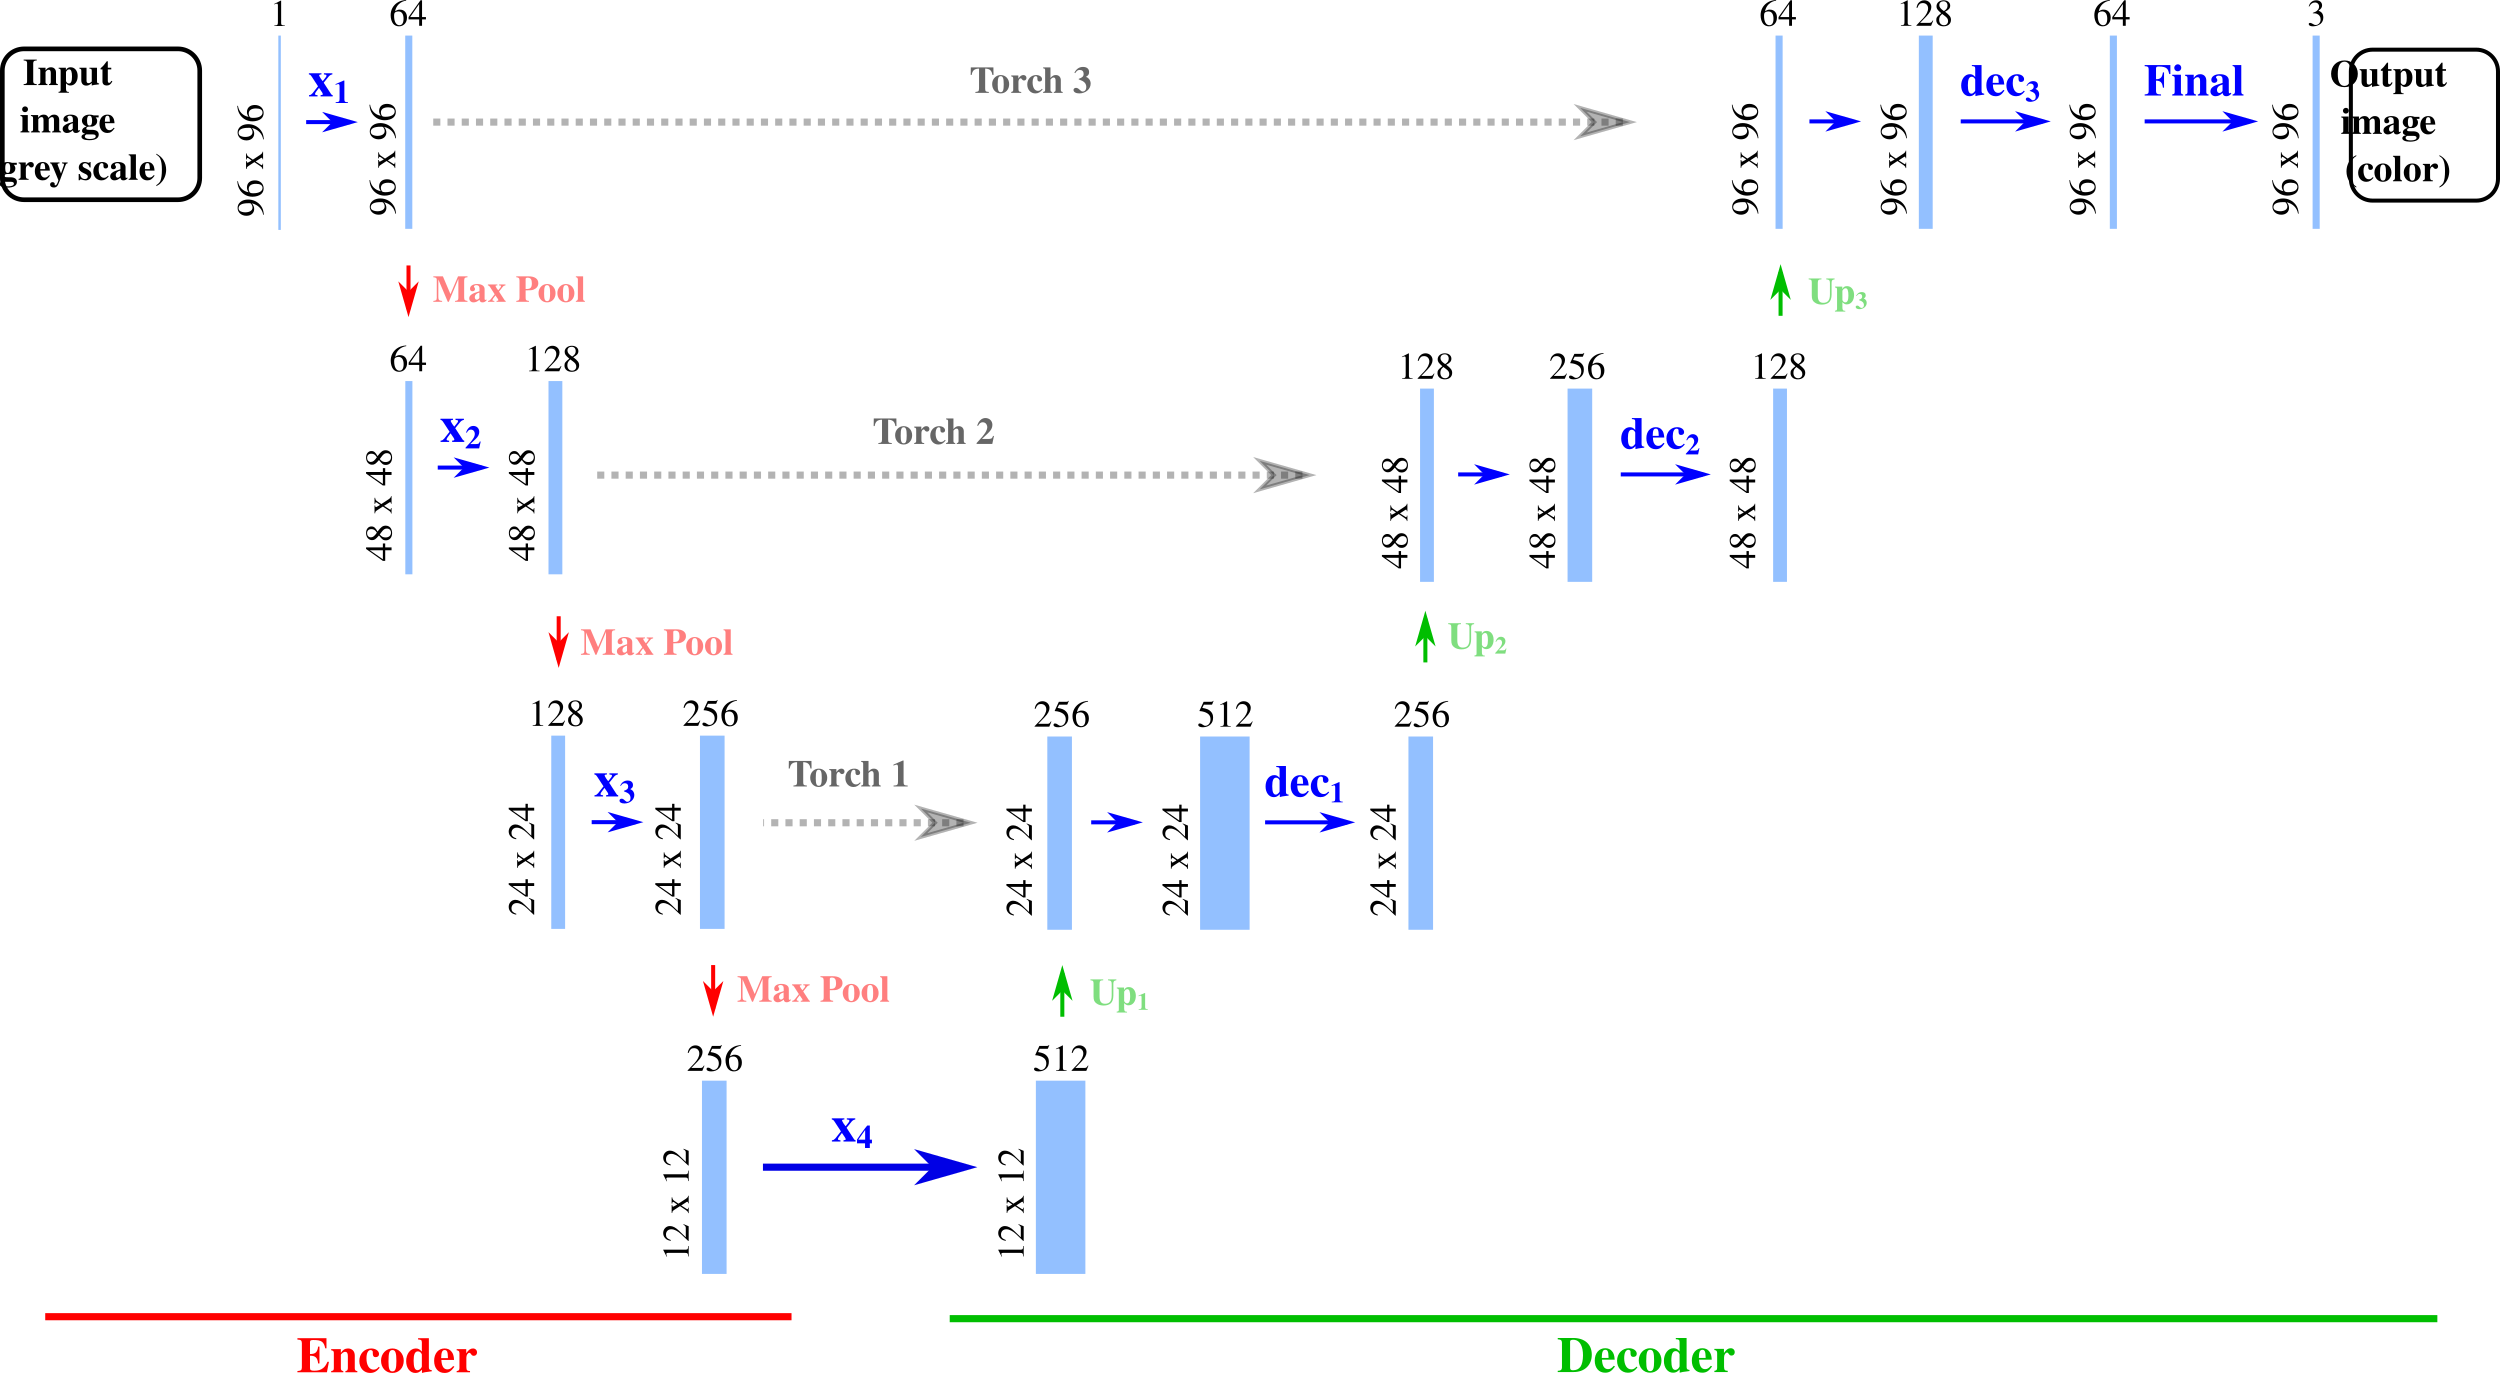
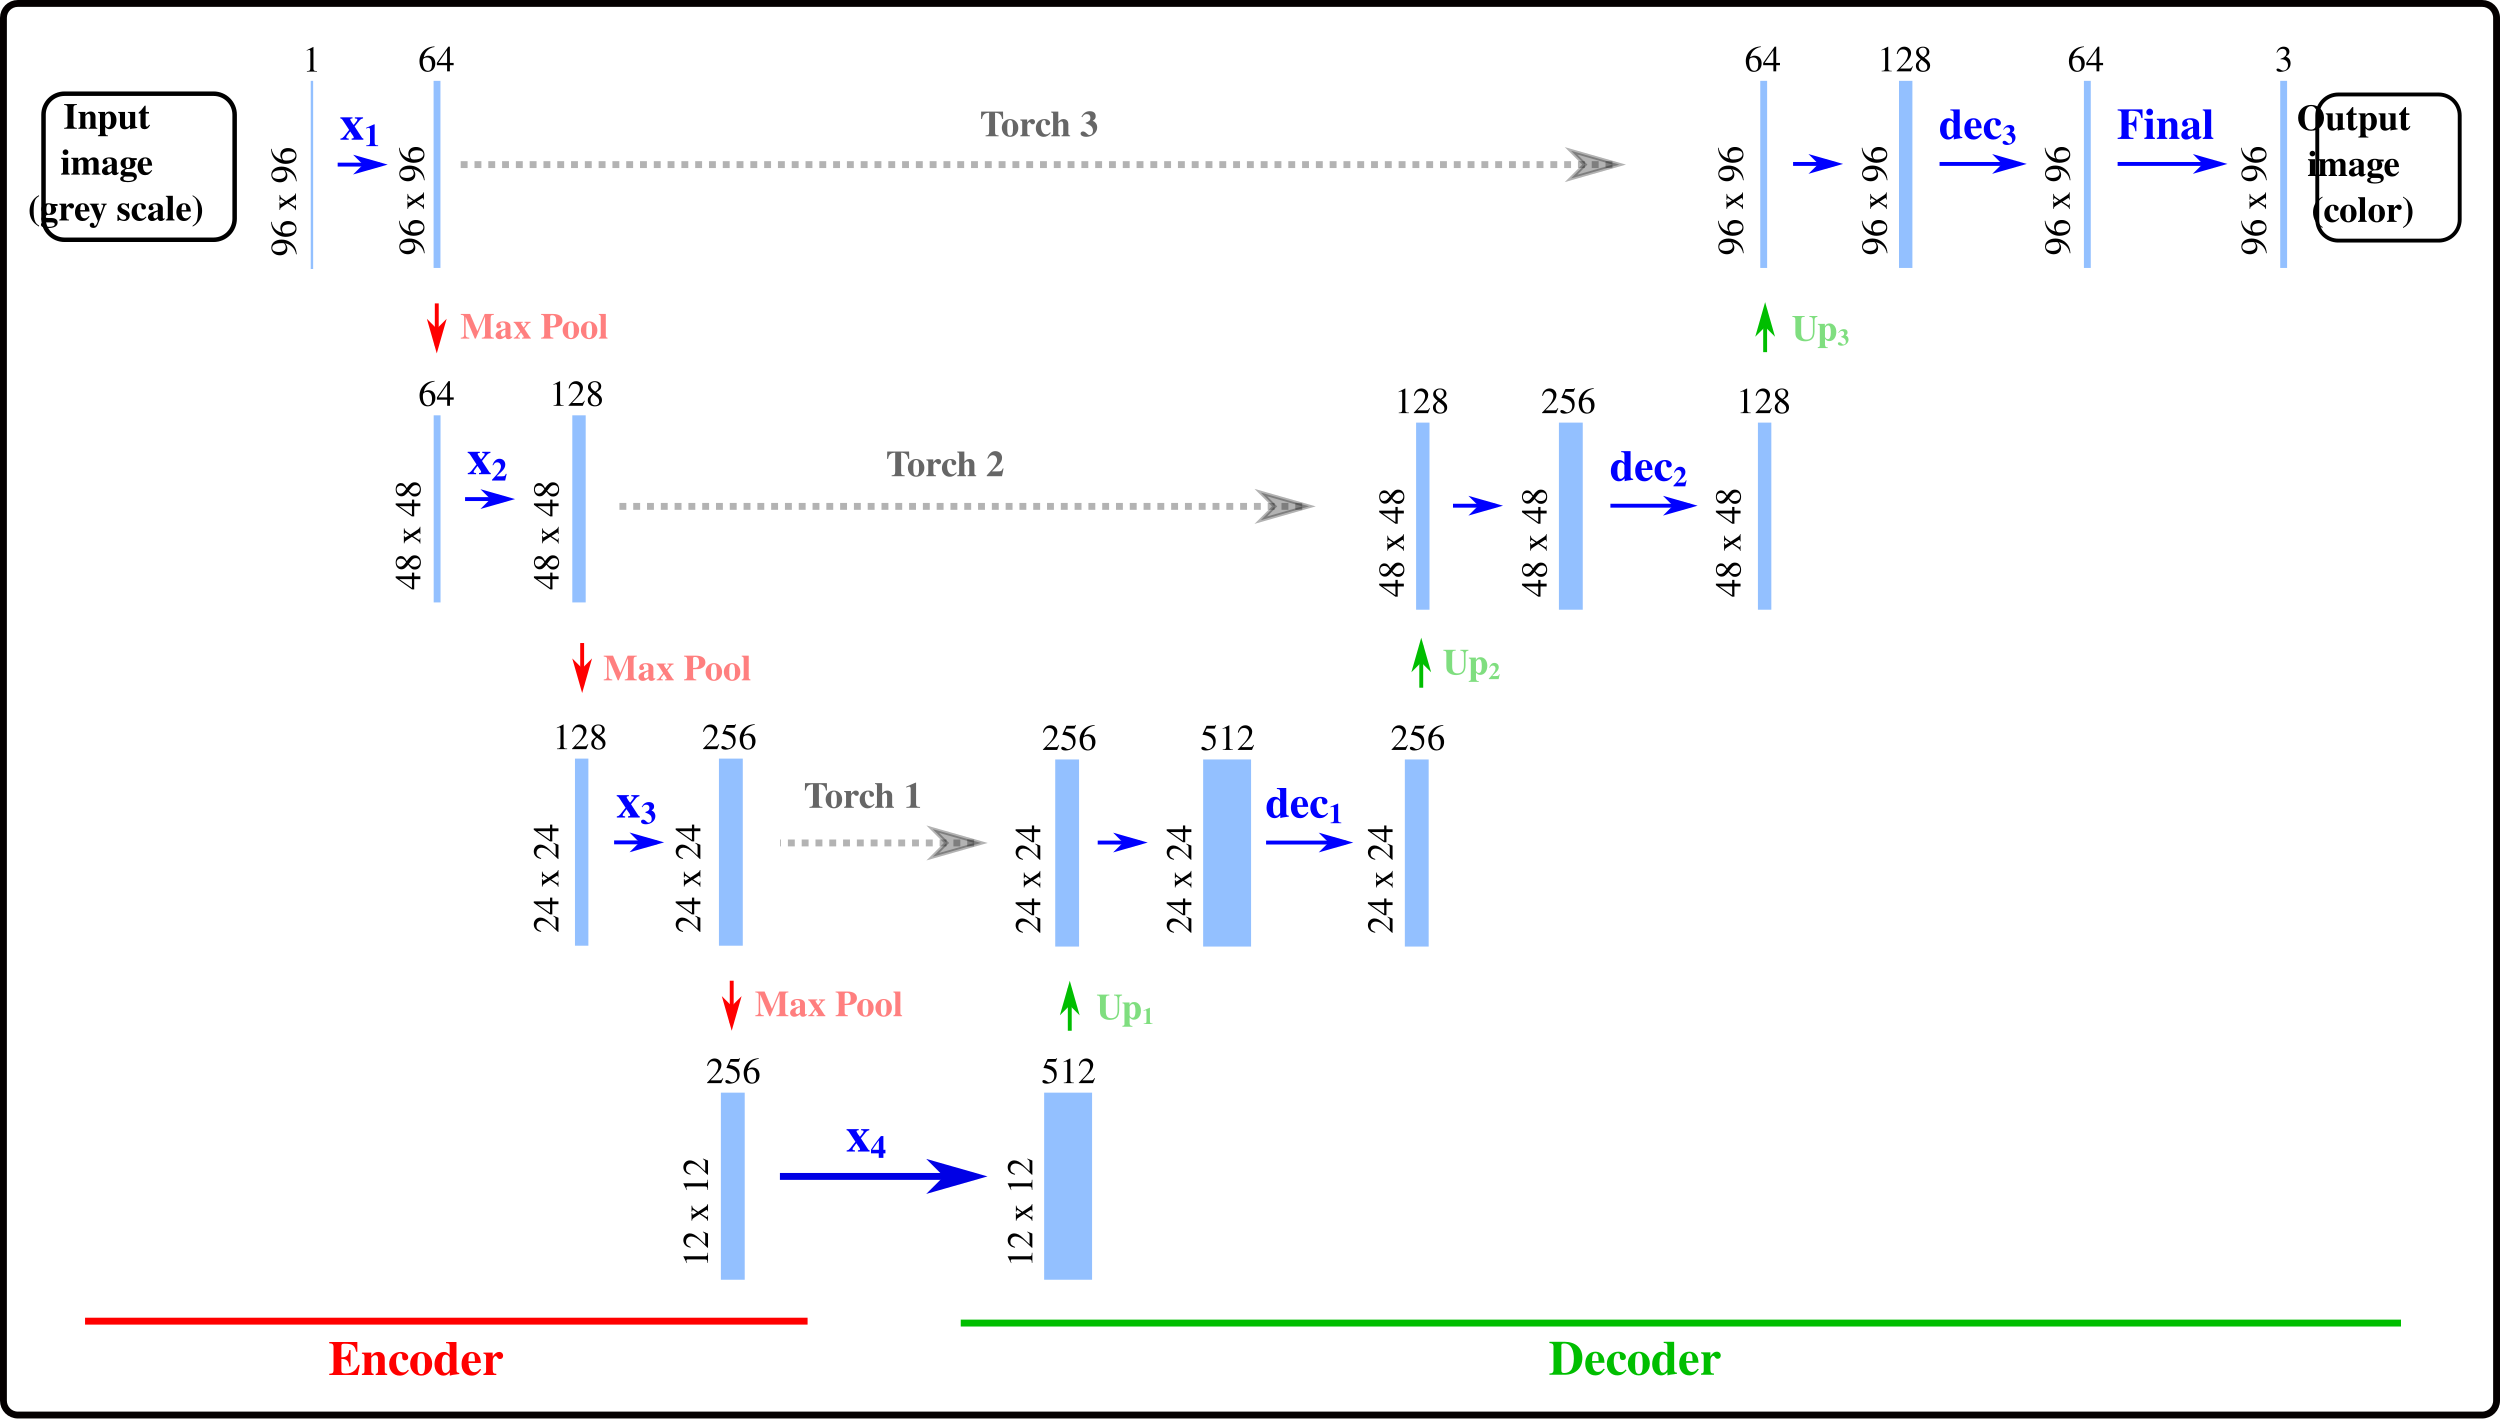
- <svg xmlns="http://www.w3.org/2000/svg" width="350.955mm" height="192.744mm" viewBox="0 0 350.955 192.744" version="1.1" id="svg5">
+ <svg xmlns="http://www.w3.org/2000/svg" width="362.499mm" height="205.68mm" viewBox="0 0 362.499 205.68" version="1.1" id="svg5">
  <defs id="defs2">
    <marker style="overflow:visible" id="Arrow1Mstart" refX="0" refY="0" orient="auto">
      <path transform="matrix(0.4,0,0,0.4,4,0)" style="fill:context-stroke;fill-rule:evenodd;stroke:context-stroke;stroke-width:1pt" d="M 0,0 5,-5 -12.5,0 5,5 Z" id="path48577" />
    </marker>
    <marker style="overflow:visible" id="Arrow1Mstart-1" refX="0" refY="0" orient="auto">
      <path transform="matrix(0.4,0,0,0.4,4,0)" style="fill:context-stroke;fill-rule:evenodd;stroke:context-stroke;stroke-width:1pt" d="M 0,0 5,-5 -12.5,0 5,5 Z" id="path48577-2" />
    </marker>
    <marker style="overflow:visible" id="Arrow1Mstart-6" refX="0" refY="0" orient="auto">
      <path transform="matrix(0.4,0,0,0.4,4,0)" style="fill:context-stroke;fill-rule:evenodd;stroke:context-stroke;stroke-width:1pt" d="M 0,0 5,-5 -12.5,0 5,5 Z" id="path48577-26" />
    </marker>
    <marker style="overflow:visible" id="Arrow1Mstart-1-5" refX="0" refY="0" orient="auto">
      <path transform="matrix(0.4,0,0,0.4,4,0)" style="fill:context-stroke;fill-rule:evenodd;stroke:context-stroke;stroke-width:1pt" d="M 0,0 5,-5 -12.5,0 5,5 Z" id="path48577-2-9" />
    </marker>
    <marker style="overflow:visible" id="Arrow1Mstart-6-2" refX="0" refY="0" orient="auto">
      <path transform="matrix(0.4,0,0,0.4,4,0)" style="fill:context-stroke;fill-rule:evenodd;stroke:context-stroke;stroke-width:1pt" d="M 0,0 5,-5 -12.5,0 5,5 Z" id="path48577-26-2" />
    </marker>
    <marker style="overflow:visible" id="Arrow1Mstart-1-5-5" refX="0" refY="0" orient="auto">
      <path transform="matrix(0.4,0,0,0.4,4,0)" style="fill:context-stroke;fill-rule:evenodd;stroke:context-stroke;stroke-width:1pt" d="M 0,0 5,-5 -12.5,0 5,5 Z" id="path48577-2-9-0" />
    </marker>
    <marker style="overflow:visible" id="Arrow1Mstart-6-2-3" refX="0" refY="0" orient="auto">
      <path transform="matrix(0.4,0,0,0.4,4,0)" style="fill:context-stroke;fill-rule:evenodd;stroke:context-stroke;stroke-width:1pt" d="M 0,0 5,-5 -12.5,0 5,5 Z" id="path48577-26-2-6" />
    </marker>
    <marker style="overflow:visible" id="Arrow1Mstart-1-5-5-2" refX="0" refY="0" orient="auto">
      <path transform="matrix(0.4,0,0,0.4,4,0)" style="fill:context-stroke;fill-rule:evenodd;stroke:context-stroke;stroke-width:1pt" d="M 0,0 5,-5 -12.5,0 5,5 Z" id="path48577-2-9-0-5" />
    </marker>
    <marker style="overflow:visible" id="Arrow1Mstart-6-2-3-8" refX="0" refY="0" orient="auto">
      <path transform="matrix(0.4,0,0,0.4,4,0)" style="fill:context-stroke;fill-rule:evenodd;stroke:context-stroke;stroke-width:1pt" d="M 0,0 5,-5 -12.5,0 5,5 Z" id="path48577-26-2-6-6" />
    </marker>
    <marker style="overflow:visible" id="Arrow1Mstart-6-2-8" refX="0" refY="0" orient="auto">
      <path transform="matrix(0.4,0,0,0.4,4,0)" style="fill:context-stroke;fill-rule:evenodd;stroke:context-stroke;stroke-width:1pt" d="M 0,0 5,-5 -12.5,0 5,5 Z" id="path48577-26-2-4" />
    </marker>
    <marker style="overflow:visible" id="Arrow1Mstart-6-2-8-4" refX="0" refY="0" orient="auto">
      <path transform="matrix(0.4,0,0,0.4,4,0)" style="fill:context-stroke;fill-rule:evenodd;stroke:context-stroke;stroke-width:1pt" d="M 0,0 5,-5 -12.5,0 5,5 Z" id="path48577-26-2-4-9" />
    </marker>
    <marker style="overflow:visible" id="Arrow1Mstart-1-5-5-2-2" refX="0" refY="0" orient="auto">
      <path transform="matrix(0.4,0,0,0.4,4,0)" style="fill:context-stroke;fill-rule:evenodd;stroke:context-stroke;stroke-width:1pt" d="M 0,0 5,-5 -12.5,0 5,5 Z" id="path48577-2-9-0-5-7" />
    </marker>
    <marker style="overflow:visible" id="Arrow1Mstart-1-5-5-2-1" refX="0" refY="0" orient="auto">
      <path transform="matrix(0.4,0,0,0.4,4,0)" style="fill:context-stroke;fill-rule:evenodd;stroke:context-stroke;stroke-width:1pt" d="M 0,0 5,-5 -12.5,0 5,5 Z" id="path48577-2-9-0-5-5" />
    </marker>
    <marker style="overflow:visible" id="Arrow1Mstart-6-2-3-8-7" refX="0" refY="0" orient="auto">
      <path transform="matrix(0.4,0,0,0.4,4,0)" style="fill:context-stroke;fill-rule:evenodd;stroke:context-stroke;stroke-width:1pt" d="M 0,0 5,-5 -12.5,0 5,5 Z" id="path48577-26-2-6-6-7" />
    </marker>
    <marker style="overflow:visible" id="Arrow1Mstart-6-2-8-1" refX="0" refY="0" orient="auto">
      <path transform="matrix(0.4,0,0,0.4,4,0)" style="fill:context-stroke;fill-rule:evenodd;stroke:context-stroke;stroke-width:1pt" d="M 0,0 5,-5 -12.5,0 5,5 Z" id="path48577-26-2-4-5" />
    </marker>
    <marker style="overflow:visible" id="Arrow1Mstart-6-2-8-4-9" refX="0" refY="0" orient="auto">
      <path transform="matrix(0.4,0,0,0.4,4,0)" style="fill:context-stroke;fill-rule:evenodd;stroke:context-stroke;stroke-width:1pt" d="M 0,0 5,-5 -12.5,0 5,5 Z" id="path48577-26-2-4-9-7" />
    </marker>
    <marker style="overflow:visible" id="Arrow1Mstart-6-2-8-0" refX="0" refY="0" orient="auto">
      <path transform="matrix(0.4,0,0,0.4,4,0)" style="fill:context-stroke;fill-rule:evenodd;stroke:context-stroke;stroke-width:1pt" d="M 0,0 5,-5 -12.5,0 5,5 Z" id="path48577-26-2-4-4" />
    </marker>
    <marker style="overflow:visible" id="Arrow1Mstart-1-5-5-2-4" refX="0" refY="0" orient="auto">
      <path transform="matrix(0.4,0,0,0.4,4,0)" style="fill:context-stroke;fill-rule:evenodd;stroke:context-stroke;stroke-width:1pt" d="M 0,0 5,-5 -12.5,0 5,5 Z" id="path48577-2-9-0-5-4" />
    </marker>
    <marker style="overflow:visible" id="Arrow1Mstart-1-5-5-2-2-4" refX="0" refY="0" orient="auto">
      <path transform="matrix(0.4,0,0,0.4,4,0)" style="fill:context-stroke;fill-rule:evenodd;stroke:context-stroke;stroke-width:1pt" d="M 0,0 5,-5 -12.5,0 5,5 Z" id="path48577-2-9-0-5-7-7" />
    </marker>
    <marker style="overflow:visible" id="Arrow1Mstart-6-2-8-4-6" refX="0" refY="0" orient="auto">
      <path transform="matrix(0.4,0,0,0.4,4,0)" style="fill:context-stroke;fill-rule:evenodd;stroke:context-stroke;stroke-width:1pt" d="M 0,0 5,-5 -12.5,0 5,5 Z" id="path48577-26-2-4-9-3" />
    </marker>
    <marker style="overflow:visible" id="Arrow1Mstart-6-2-3-8-7-3" refX="0" refY="0" orient="auto">
      <path transform="matrix(0.4,0,0,0.4,4,0)" style="fill:context-stroke;fill-rule:evenodd;stroke:context-stroke;stroke-width:1pt" d="M 0,0 5,-5 -12.5,0 5,5 Z" id="path48577-26-2-6-6-7-8" />
    </marker>
    <marker style="overflow:visible" id="Arrow1Mstart-6-2-8-4-64" refX="0" refY="0" orient="auto">
      <path transform="matrix(0.4,0,0,0.4,4,0)" style="fill:context-stroke;fill-rule:evenodd;stroke:context-stroke;stroke-width:1pt" d="M 0,0 5,-5 -12.5,0 5,5 Z" id="path48577-26-2-4-9-30" />
    </marker>
    <marker style="overflow:visible" id="Arrow1Mstart-6-2-8-4-64-5" refX="0" refY="0" orient="auto">
      <path transform="matrix(0.4,0,0,0.4,4,0)" style="fill:context-stroke;fill-rule:evenodd;stroke:context-stroke;stroke-width:1pt" d="M 0,0 5,-5 -12.5,0 5,5 Z" id="path48577-26-2-4-9-30-4" />
    </marker>
    <marker style="overflow:visible" id="Arrow1Mstart-6-2-8-4-64-5-6" refX="0" refY="0" orient="auto">
      <path transform="matrix(0.4,0,0,0.4,4,0)" style="fill:context-stroke;fill-rule:evenodd;stroke:context-stroke;stroke-width:1pt" d="M 0,0 5,-5 -12.5,0 5,5 Z" id="path48577-26-2-4-9-30-4-9" />
    </marker>
  </defs>
-   <g id="layer1" transform="translate(-329.6891,10.84779)">
+   <g id="layer1" transform="translate(-323.7054,17.57545)">
    <rect style="opacity:1;fill:#006bff;fill-opacity:0.425;stroke:#000010;stroke-width:0.224;stroke-linejoin:round;stroke-miterlimit:4;stroke-dasharray:0.448, 0.224;stroke-dashoffset:0;stroke-opacity:0" id="rect51" width="0.351" height="27.282" x="368.761" y="-5.853" rx="0" ry="2.226" />
    <rect style="fill:#006bff;fill-opacity:0.425;stroke:#000010;stroke-width:0.376;stroke-linejoin:round;stroke-miterlimit:4;stroke-dasharray:0.752, 0.376;stroke-dashoffset:0;stroke-opacity:0" id="rect51-6" width="0.996" height="27.13" x="386.575" y="-5.853" rx="0" ry="0" />
    <rect style="fill:#006bff;fill-opacity:0.425;stroke:#000010;stroke-width:0.376;stroke-linejoin:round;stroke-miterlimit:4;stroke-dasharray:0.752, 0.376;stroke-dashoffset:0;stroke-opacity:0" id="rect51-6-8" width="0.996" height="27.13" x="578.943" y="-5.853" rx="0" ry="0" />
    <rect style="fill:#006bff;fill-opacity:0.425;stroke:#000010;stroke-width:0.376;stroke-linejoin:round;stroke-miterlimit:4;stroke-dasharray:0.752, 0.376;stroke-dashoffset:0;stroke-opacity:0" id="rect51-6-8-8" width="0.996" height="27.13" x="625.871" y="-5.853" rx="0" ry="0" />
    <text xml:space="preserve" style="font-size:5.292px;line-height:1.25;font-family:times;-inkscape-font-specification:times;stroke-width:0.265" x="367.577" y="-7.194" id="text10279">
      <tspan id="tspan10277" style="font-size:5.292px;stroke-width:0.265" x="367.577" y="-7.194">1</tspan>
    </text>
    <text xml:space="preserve" style="font-size:5.292px;line-height:1.25;font-family:times;-inkscape-font-specification:times;stroke-width:0.265" x="384.34" y="-7.228" id="text10279-7">
      <tspan id="tspan10277-5" style="font-size:5.292px;stroke-width:0.265" x="384.34" y="-7.228">64</tspan>
    </text>
    <text xml:space="preserve" style="font-size:5.292px;line-height:1.25;font-family:times;-inkscape-font-specification:times;stroke-width:0.265" x="-19.603" y="366.622" id="text10279-3" transform="rotate(-90)">
      <tspan id="tspan10277-56" style="font-size:5.292px;stroke-width:0.265" x="-19.603" y="366.622">96 x 96</tspan>
    </text>
    <text xml:space="preserve" style="font-size:5.292px;line-height:1.25;font-family:times;-inkscape-font-specification:times;stroke-width:0.265" x="-19.449" y="385.176" id="text10279-3-2" transform="rotate(-90)">
      <tspan id="tspan10277-56-9" style="font-size:5.292px;stroke-width:0.265" x="-19.449" y="385.176">96 x 96</tspan>
    </text>
    <path style="fill:none;stroke:#0000ff;stroke-width:0.565;stroke-linecap:butt;stroke-linejoin:miter;stroke-miterlimit:4;stroke-dasharray:none;stroke-opacity:1;marker-start:url(#Arrow1Mstart)" d="m 378.81,6.293 h -6.141" id="path48437" />
    <path style="fill:none;stroke:#ff0000;stroke-width:0.565;stroke-linecap:butt;stroke-linejoin:miter;stroke-miterlimit:4;stroke-dasharray:none;stroke-opacity:1;marker-start:url(#Arrow1Mstart-1)" d="m 387.037,32.558 v -6.141" id="path48437-7" />
    <text xml:space="preserve" style="font-size:7.056px;line-height:1.25;font-family:times;-inkscape-font-specification:times;stroke-width:0.265" x="372.971" y="2.689" id="text49999">
      <tspan id="tspan49997" style="font-weight:bold;font-size:7.056px;fill:#0000ff;fill-opacity:1;stroke-width:0.265" x="372.971" y="2.689">x<tspan style="font-weight:bold;font-size:65%;baseline-shift:sub;fill:#0000ff;fill-opacity:1" id="tspan68554">1</tspan>
      </tspan>
    </text>
    <rect style="fill:#006bff;fill-opacity:0.425;stroke:#000010;stroke-width:0.525;stroke-linejoin:round;stroke-miterlimit:4;stroke-dasharray:1.05, 0.525;stroke-dashoffset:0;stroke-opacity:0" id="rect51-6-1" width="1.943" height="27.13" x="406.689" y="42.646" rx="0" ry="0" />
    <rect style="fill:#006bff;fill-opacity:0.425;stroke:#000010;stroke-width:0.525;stroke-linejoin:round;stroke-miterlimit:4;stroke-dasharray:1.05, 0.525;stroke-dashoffset:0;stroke-opacity:0" id="rect51-6-1-8" width="1.943" height="27.13" x="599.061" y="-5.853" rx="0" ry="0" />
    <rect style="fill:#006bff;fill-opacity:0.425;stroke:#000010;stroke-width:0.525;stroke-linejoin:round;stroke-miterlimit:4;stroke-dasharray:1.05, 0.525;stroke-dashoffset:0;stroke-opacity:0" id="rect51-6-1-2" width="1.943" height="27.13" x="529.039" y="43.704" rx="0" ry="0" />
    <rect style="fill:#006bff;fill-opacity:0.425;stroke:#000010;stroke-width:0.525;stroke-linejoin:round;stroke-miterlimit:4;stroke-dasharray:1.05, 0.525;stroke-dashoffset:0;stroke-opacity:0" id="rect51-6-1-93" width="1.943" height="27.13" x="407.077" y="92.422" rx="0" ry="0" />
    <text xml:space="preserve" style="font-size:5.292px;line-height:1.25;font-family:times;-inkscape-font-specification:times;stroke-width:0.265" x="403.34" y="41.27" id="text10279-7-8">
      <tspan id="tspan10277-5-7" style="font-size:5.292px;stroke-width:0.265" x="403.34" y="41.27">128</tspan>
    </text>
    <text xml:space="preserve" style="font-size:5.292px;line-height:1.25;font-family:times;-inkscape-font-specification:times;stroke-width:0.265" x="-67.948" y="404.705" id="text10279-3-2-9" transform="rotate(-90)">
      <tspan id="tspan10277-56-9-2" style="font-size:5.292px;stroke-width:0.265" x="-67.948" y="404.705">48 x 48</tspan>
    </text>
    <rect style="fill:#006bff;fill-opacity:0.425;stroke:#000010;stroke-width:0.701;stroke-linejoin:round;stroke-miterlimit:4;stroke-dasharray:1.401, 0.701;stroke-dashoffset:0;stroke-opacity:0" id="rect51-6-1-7" width="3.456" height="27.13" x="427.953" y="92.422" rx="0" ry="0" />
    <rect style="fill:#006bff;fill-opacity:0.425;stroke:#000010;stroke-width:0.701;stroke-linejoin:round;stroke-miterlimit:4;stroke-dasharray:1.401, 0.701;stroke-dashoffset:0;stroke-opacity:0" id="rect51-6-1-7-4" width="3.456" height="27.13" x="428.233" y="140.858" rx="0" ry="0" />
    <rect style="fill:#006bff;fill-opacity:0.425;stroke:#000010;stroke-width:0.993;stroke-linejoin:round;stroke-miterlimit:4;stroke-dasharray:1.987, 0.993;stroke-dashoffset:0;stroke-opacity:0" id="rect51-6-1-7-4-5" width="6.95" height="27.13" x="475.106" y="140.858" rx="0" ry="0" />
    <path style="fill:none;stroke:#0000ff;stroke-width:0.565;stroke-linecap:butt;stroke-linejoin:miter;stroke-miterlimit:4;stroke-dasharray:none;stroke-opacity:1;marker-start:url(#Arrow1Mstart-6)" d="m 397.281,54.792 h -6.141" id="path48437-0" />
    <text xml:space="preserve" style="font-size:7.056px;line-height:1.25;font-family:times;-inkscape-font-specification:times;stroke-width:0.265" x="391.442" y="51.187" id="text49999-2">
      <tspan id="tspan49997-3" style="font-weight:bold;font-size:7.056px;fill:#0000ff;fill-opacity:1;stroke-width:0.265" x="391.442" y="51.187">x<tspan style="font-weight:bold;font-size:65%;baseline-shift:sub;fill:#0000ff;fill-opacity:1" id="tspan107089">2</tspan>
      </tspan>
    </text>
    <text xml:space="preserve" style="font-size:5.292px;line-height:1.25;font-family:times;-inkscape-font-specification:times;stroke-width:0.265" x="390.44" y="31.521" id="text49999-2-85">
      <tspan id="tspan49997-3-6" style="font-weight:bold;font-size:5.292px;fill:#ff0000;fill-opacity:0.5;stroke-width:0.265" x="390.44" y="31.521">Max Pool</tspan>
    </text>
    <text xml:space="preserve" style="font-size:5.292px;line-height:1.25;font-family:times;-inkscape-font-specification:times;stroke-width:0.265" x="343.81" y="1.092" id="text49999-2-85-2">
      <tspan style="font-weight:bold;text-align:center;baseline-shift:baseline;text-anchor:middle;fill:#000000;fill-opacity:1;stroke-width:0.265" x="343.81" y="1.092" id="tspan612320">Input</tspan>
      <tspan style="font-weight:bold;text-align:center;baseline-shift:baseline;text-anchor:middle;fill:#000000;fill-opacity:1;stroke-width:0.265" x="343.81" y="7.743" id="tspan645279">image</tspan>
      <tspan style="font-weight:bold;text-align:center;baseline-shift:baseline;text-anchor:middle;fill:#000000;fill-opacity:1;stroke-width:0.265" x="343.81" y="14.395" id="tspan636989">(grey scale)</tspan>
    </text>
    <text xml:space="preserve" style="font-size:5.292px;line-height:1.25;font-family:times;-inkscape-font-specification:times;stroke-width:0.265" x="669.613" y="1.293" id="text49999-2-85-2-9">
      <tspan id="tspan49997-3-6-8-3" style="font-weight:bold;text-align:center;baseline-shift:baseline;text-anchor:middle;fill:#000000;fill-opacity:1;stroke-width:0.265" x="669.613" y="1.293">Output</tspan>
      <tspan style="font-weight:bold;text-align:center;baseline-shift:baseline;text-anchor:middle;fill:#000000;fill-opacity:1;stroke-width:0.265" x="669.613" y="7.944" id="tspan612320-6">image</tspan>
      <tspan style="font-weight:bold;text-align:center;baseline-shift:baseline;text-anchor:middle;fill:#000000;fill-opacity:1;stroke-width:0.265" x="669.613" y="14.596" id="tspan630819">(color)</tspan>
    </text>
    <text xml:space="preserve" style="font-size:5.292px;line-height:1.25;font-family:times;-inkscape-font-specification:times;stroke-width:0.265" x="411.168" y="81.075" id="text49999-2-85-1">
      <tspan id="tspan49997-3-6-5" style="font-weight:bold;font-size:5.292px;fill:#ff0000;fill-opacity:0.5;stroke-width:0.265" x="411.168" y="81.075">Max Pool</tspan>
    </text>
    <text xml:space="preserve" style="font-size:5.292px;line-height:1.25;font-family:times;-inkscape-font-specification:times;stroke-width:0.265" x="433.147" y="129.773" id="text49999-2-85-1-9">
      <tspan id="tspan49997-3-6-5-8" style="font-weight:bold;font-size:5.292px;fill:#ff0000;fill-opacity:0.5;stroke-width:0.265" x="433.147" y="129.773">Max Pool</tspan>
    </text>
    <text xml:space="preserve" style="font-size:5.292px;line-height:1.25;font-family:times;-inkscape-font-specification:times;stroke-width:0.265" x="482.688" y="130.218" id="text49999-2-85-1-9-4">
      <tspan id="tspan49997-3-6-5-8-8" style="font-weight:bold;font-size:5.292px;fill:#00be00;fill-opacity:0.5;stroke-width:0.265" x="482.688" y="130.218">Up<tspan style="font-size:65%;baseline-shift:sub" id="tspan433337">1</tspan>
      </tspan>
    </text>
    <text xml:space="preserve" style="font-size:5.292px;line-height:1.25;font-family:times;-inkscape-font-specification:times;stroke-width:0.265" x="532.909" y="80.217" id="text49999-2-85-1-9-4-1">
      <tspan id="tspan49997-3-6-5-8-8-0" style="font-weight:bold;font-size:5.292px;fill:#00be00;fill-opacity:0.5;stroke-width:0.265" x="532.909" y="80.217">Up<tspan style="font-size:65%;baseline-shift:sub" id="tspan450994">2</tspan>
      </tspan>
    </text>
    <text xml:space="preserve" style="font-size:5.292px;line-height:1.25;font-family:times;-inkscape-font-specification:times;stroke-width:0.265" x="440.241" y="99.554" id="text49999-2-8">
      <tspan id="tspan49997-3-5" style="font-weight:bold;font-size:5.292px;fill:#000000;fill-opacity:0.6;stroke-width:0.265" x="440.241" y="99.554">Torch 1</tspan>
    </text>
    <text xml:space="preserve" style="font-size:5.292px;line-height:1.25;font-family:times;-inkscape-font-specification:times;stroke-width:0.265" x="452.163" y="51.476" id="text49999-2-8-9">
      <tspan id="tspan49997-3-5-6" style="font-weight:bold;font-size:5.292px;fill:#000000;fill-opacity:0.6;stroke-width:0.265" x="452.163" y="51.476">Torch 2</tspan>
    </text>
    <rect style="fill:#006bff;fill-opacity:0.425;stroke:#000010;stroke-width:0.376;stroke-linejoin:round;stroke-miterlimit:4;stroke-dasharray:0.752, 0.376;stroke-dashoffset:0;stroke-opacity:0" id="rect51-6-0" width="0.996" height="27.13" x="386.588" y="42.646" rx="0" ry="0" />
    <text xml:space="preserve" style="font-size:5.292px;line-height:1.25;font-family:times;-inkscape-font-specification:times;stroke-width:0.265" x="384.353" y="41.27" id="text10279-7-9">
      <tspan id="tspan10277-5-3" style="font-size:5.292px;stroke-width:0.265" x="384.353" y="41.27">64</tspan>
    </text>
    <text xml:space="preserve" style="font-size:5.292px;line-height:1.25;font-family:times;-inkscape-font-specification:times;stroke-width:0.265" x="-67.948" y="384.659" id="text10279-3-2-6" transform="rotate(-90)">
      <tspan id="tspan10277-56-9-0" style="font-size:5.292px;stroke-width:0.265" x="-67.948" y="384.659">48 x 48</tspan>
    </text>
    <path style="fill:none;stroke:#ff0000;stroke-width:0.565;stroke-linecap:butt;stroke-linejoin:miter;stroke-miterlimit:4;stroke-dasharray:none;stroke-opacity:1;marker-start:url(#Arrow1Mstart-1-5)" d="m 408.118,81.804 v -6.141" id="path48437-7-8" />
    <text xml:space="preserve" style="font-size:5.292px;line-height:1.25;font-family:times;-inkscape-font-specification:times;stroke-width:0.265" x="425.479" y="91.046" id="text10279-7-8-7">
      <tspan id="tspan10277-5-7-3" style="font-size:5.292px;stroke-width:0.265" x="425.479" y="91.046">256</tspan>
    </text>
    <text xml:space="preserve" style="font-size:5.292px;line-height:1.25;font-family:times;-inkscape-font-specification:times;stroke-width:0.265" x="-117.724" y="425.257" id="text10279-3-2-9-6" transform="rotate(-90)">
      <tspan id="tspan10277-56-9-2-1" style="font-size:5.292px;stroke-width:0.265" x="-117.724" y="425.257">24 x 24</tspan>
    </text>
    <rect style="fill:#006bff;fill-opacity:0.425;stroke:#000010;stroke-width:0.701;stroke-linejoin:round;stroke-miterlimit:4;stroke-dasharray:1.401, 0.701;stroke-dashoffset:0;stroke-opacity:0" id="rect51-6-1-7-7" width="3.456" height="27.13" x="476.713" y="92.546" rx="0" ry="0" />
    <rect style="fill:#006bff;fill-opacity:0.425;stroke:#000010;stroke-width:0.701;stroke-linejoin:round;stroke-miterlimit:4;stroke-dasharray:1.401, 0.701;stroke-dashoffset:0;stroke-opacity:0" id="rect51-6-1-7-7-7" width="3.456" height="27.13" x="527.408" y="92.546" rx="0" ry="0" />
    <text xml:space="preserve" style="font-size:5.292px;line-height:1.25;font-family:times;-inkscape-font-specification:times;stroke-width:0.265" x="474.768" y="91.17" id="text10279-7-8-7-4">
      <tspan id="tspan10277-5-7-3-4" style="font-size:5.292px;stroke-width:0.265" x="474.768" y="91.17">256</tspan>
    </text>
    <text xml:space="preserve" style="font-size:5.292px;line-height:1.25;font-family:times;-inkscape-font-specification:times;stroke-width:0.265" x="-117.848" y="474.546" id="text10279-3-2-9-6-3" transform="rotate(-90)">
      <tspan id="tspan10277-56-9-2-1-07" style="font-size:5.292px;stroke-width:0.265" x="-117.848" y="474.546">24 x 24</tspan>
    </text>
    <path style="fill:none;stroke:#0000ff;stroke-width:0.565;stroke-linecap:butt;stroke-linejoin:miter;stroke-miterlimit:4;stroke-dasharray:none;stroke-opacity:1;marker-start:url(#Arrow1Mstart-6-2)" d="m 418.892,104.568 h -6.141" id="path48437-0-2" />
    <path style="fill:none;stroke:#0000ff;stroke-width:0.565;stroke-linecap:butt;stroke-linejoin:miter;stroke-miterlimit:4;stroke-dasharray:none;stroke-opacity:1;marker-start:url(#Arrow1Mstart-6-2-8)" d="m 489.014,104.594 h -6.141" id="path48437-0-2-3" />
    <text xml:space="preserve" style="font-size:7.056px;line-height:1.25;font-family:times;-inkscape-font-specification:times;stroke-width:0.265" x="413.052" y="100.963" id="text49999-2-9">
      <tspan id="tspan49997-3-3" style="font-weight:bold;font-size:7.056px;fill:#0000ff;fill-opacity:1;stroke-width:0.265" x="413.052" y="100.963">x<tspan style="font-weight:bold;font-size:65%;baseline-shift:sub;fill:#0000ff;fill-opacity:1" id="tspan128876">3</tspan>
      </tspan>
    </text>
    <text xml:space="preserve" style="font-size:6.35px;line-height:1.25;font-family:times;-inkscape-font-specification:times;stroke-width:0.265" x="507.194" y="100.963" id="text49999-2-9-9">
      <tspan id="tspan49997-3-3-7" style="font-weight:bold;font-size:6.35px;fill:#0000ff;fill-opacity:1;stroke-width:0.265" x="507.194" y="100.963">dec<tspan style="font-size:65%;baseline-shift:sub" id="tspan580745">1</tspan>
      </tspan>
    </text>
    <text xml:space="preserve" style="font-size:5.292px;line-height:1.25;font-family:times;-inkscape-font-specification:times;stroke-width:0.265" x="403.846" y="91.046" id="text10279-7-9-4">
      <tspan id="tspan10277-5-3-7" style="font-size:5.292px;stroke-width:0.265" x="403.846" y="91.046">128</tspan>
    </text>
    <text xml:space="preserve" style="font-size:5.292px;line-height:1.25;font-family:times;-inkscape-font-specification:times;stroke-width:0.265" x="-117.724" y="404.682" id="text10279-3-2-6-8" transform="rotate(-90)">
      <tspan id="tspan10277-56-9-0-4" style="font-size:5.292px;stroke-width:0.265" x="-117.724" y="404.682">24 x 24</tspan>
    </text>
    <path style="fill:none;stroke:#ff0000;stroke-width:0.565;stroke-linecap:butt;stroke-linejoin:miter;stroke-miterlimit:4;stroke-dasharray:none;stroke-opacity:1;marker-start:url(#Arrow1Mstart-1-5-5)" d="m 429.803,130.77 v -6.141" id="path48437-7-8-1" />
    <path style="fill:none;stroke:#00be00;stroke-width:0.565;stroke-linecap:butt;stroke-linejoin:miter;stroke-miterlimit:4;stroke-dasharray:none;stroke-opacity:1;marker-start:url(#Arrow1Mstart-1-5-5-2)" d="m 478.821,125.743 v 6.141" id="path48437-7-8-1-4" />
    <text xml:space="preserve" style="font-size:5.292px;line-height:1.25;font-family:times;-inkscape-font-specification:times;stroke-width:0.265" x="474.681" y="139.482" id="text10279-7-8-7-6">
      <tspan id="tspan10277-5-7-3-3" style="font-size:5.292px;stroke-width:0.265" x="474.681" y="139.482">512</tspan>
    </text>
    <text xml:space="preserve" style="font-size:5.292px;line-height:1.25;font-family:times;-inkscape-font-specification:times;stroke-width:0.265" x="-166.16" y="473.401" id="text10279-3-2-9-6-2" transform="rotate(-90)">
      <tspan id="tspan10277-56-9-2-1-0" style="font-size:5.292px;stroke-width:0.265" x="-166.16" y="473.401">12 x 12</tspan>
    </text>
    <path style="fill:none;stroke:#00be00;stroke-width:0.565;stroke-linecap:butt;stroke-linejoin:miter;stroke-miterlimit:4;stroke-dasharray:none;stroke-opacity:1;marker-start:url(#Arrow1Mstart-1-5-5-2-2)" d="m 529.786,76.002 v 6.141" id="path48437-7-8-1-4-2" />
    <text xml:space="preserve" style="font-size:5.292px;line-height:1.25;font-family:times;-inkscape-font-specification:times;stroke-width:0.265" x="525.897" y="42.328" id="text10279-7-8-7-6-6">
      <tspan id="tspan10277-5-7-3-3-1" style="font-size:5.292px;stroke-width:0.265" x="525.897" y="42.328">128</tspan>
    </text>
    <text xml:space="preserve" style="font-size:5.292px;line-height:1.25;font-family:times;-inkscape-font-specification:times;stroke-width:0.265" x="-69.006" y="527.262" id="text10279-3-2-9-6-2-0" transform="rotate(-90)">
      <tspan id="tspan10277-56-9-2-1-0-6" style="font-size:5.292px;stroke-width:0.265" x="-69.006" y="527.262">48 x 48</tspan>
    </text>
    <rect style="fill:#006bff;fill-opacity:0.425;stroke:#000010;stroke-width:0.525;stroke-linejoin:round;stroke-miterlimit:4;stroke-dasharray:1.05, 0.525;stroke-dashoffset:0;stroke-opacity:0" id="rect51-6-1-2-9" width="1.943" height="27.13" x="578.604" y="43.704" rx="0" ry="0" />
    <text xml:space="preserve" style="font-size:5.292px;line-height:1.25;font-family:times;-inkscape-font-specification:times;stroke-width:0.265" x="575.462" y="42.328" id="text10279-7-8-7-6-6-3">
      <tspan id="tspan10277-5-7-3-3-1-9" style="font-size:5.292px;stroke-width:0.265" x="575.462" y="42.328">128</tspan>
    </text>
    <rect style="fill:#006bff;fill-opacity:0.425;stroke:#000010;stroke-width:0.993;stroke-linejoin:round;stroke-miterlimit:4;stroke-dasharray:1.987, 0.993;stroke-dashoffset:0;stroke-opacity:0" id="rect51-6-1-7-4-5-1" width="6.95" height="27.13" x="498.161" y="92.546" rx="0" ry="0" />
    <text xml:space="preserve" style="font-size:5.292px;line-height:1.25;font-family:times;-inkscape-font-specification:times;stroke-width:0.265" x="497.736" y="91.17" id="text10279-7-8-7-6-4">
      <tspan id="tspan10277-5-7-3-3-9" style="font-size:5.292px;stroke-width:0.265" x="497.736" y="91.17">512</tspan>
    </text>
    <text xml:space="preserve" style="font-size:5.292px;line-height:1.25;font-family:times;-inkscape-font-specification:times;stroke-width:0.265" x="-117.848" y="496.455" id="text10279-3-2-9-6-2-2" transform="rotate(-90)">
      <tspan id="tspan10277-56-9-2-1-0-0" style="font-size:5.292px;stroke-width:0.265" x="-117.848" y="496.455">24 x 24</tspan>
    </text>
    <path style="fill:none;stroke:#0000ff;stroke-width:0.565;stroke-linecap:butt;stroke-linejoin:miter;stroke-miterlimit:4;stroke-dasharray:none;stroke-opacity:1;marker-start:url(#Arrow1Mstart-6-2-8-4)" d="M 518.819,104.594 H 507.287" id="path48437-0-2-3-5" />
    <text xml:space="preserve" style="font-size:6.35px;line-height:1.25;font-family:times;-inkscape-font-specification:times;stroke-width:0.265" x="557.122" y="52.121" id="text49999-2-9-9-3">
      <tspan id="tspan49997-3-3-7-0" style="font-weight:bold;font-size:6.35px;fill:#0000ff;fill-opacity:1;stroke-width:0.265" x="557.122" y="52.121">dec<tspan style="font-size:65%;baseline-shift:sub" id="tspan595642">2</tspan>
      </tspan>
    </text>
    <path style="fill:none;stroke:#0000ff;stroke-width:0.565;stroke-linecap:butt;stroke-linejoin:miter;stroke-miterlimit:4;stroke-dasharray:none;stroke-opacity:1;marker-start:url(#Arrow1Mstart-6-2-8-4-64)" d="M 568.747,55.752 H 557.215" id="path48437-0-2-3-5-2" />
    <text xml:space="preserve" style="font-size:6.35px;line-height:1.25;font-family:times;-inkscape-font-specification:times;stroke-width:0.265" x="604.847" y="2.564" id="text49999-2-9-9-3-0">
      <tspan id="tspan49997-3-3-7-0-5" style="font-weight:bold;font-size:6.35px;fill:#0000ff;fill-opacity:1;stroke-width:0.265" x="604.847" y="2.564">dec<tspan style="font-size:65%;baseline-shift:sub" id="tspan600368">3</tspan>
      </tspan>
    </text>
    <path style="fill:none;stroke:#0000ff;stroke-width:0.565;stroke-linecap:butt;stroke-linejoin:miter;stroke-miterlimit:4;stroke-dasharray:none;stroke-opacity:1;marker-start:url(#Arrow1Mstart-6-2-8-4-64-5)" d="M 616.473,6.195 H 604.94" id="path48437-0-2-3-5-2-4" />
    <text xml:space="preserve" style="font-size:5.292px;line-height:1.25;font-family:times;-inkscape-font-specification:times;stroke-width:0.265" x="525.324" y="91.17" id="text10279-7-8-7-6-4-4">
      <tspan id="tspan10277-5-7-3-3-9-8" style="font-size:5.292px;stroke-width:0.265" x="525.324" y="91.17">256</tspan>
    </text>
    <text xml:space="preserve" style="font-size:5.292px;line-height:1.25;font-family:times;-inkscape-font-specification:times;stroke-width:0.265" x="-117.848" y="525.631" id="text10279-3-2-9-6-2-2-7" transform="rotate(-90)">
      <tspan id="tspan10277-56-9-2-1-0-0-1" style="font-size:5.292px;stroke-width:0.265" x="-117.848" y="525.631">24 x 24</tspan>
    </text>
    <text xml:space="preserve" style="font-size:5.292px;line-height:1.25;font-family:times;-inkscape-font-specification:times;stroke-width:0.265" x="583.516" y="31.82" id="text49999-2-85-1-9-4-17">
      <tspan id="tspan49997-3-6-5-8-8-5" style="font-weight:bold;font-size:5.292px;fill:#00be00;fill-opacity:0.5;stroke-width:0.265" x="583.516" y="31.82">Up<tspan style="font-size:65%;baseline-shift:sub" id="tspan470475">3</tspan>
      </tspan>
    </text>
    <text xml:space="preserve" style="font-size:5.292px;line-height:1.25;font-family:times;-inkscape-font-specification:times;stroke-width:0.265" x="576.655" y="-7.228" id="text10279-7-8-7-4-7">
      <tspan id="tspan10277-5-7-3-4-4" style="font-size:5.292px;stroke-width:0.265" x="576.655" y="-7.228">64</tspan>
    </text>
    <text xml:space="preserve" style="font-size:5.292px;line-height:1.25;font-family:times;-inkscape-font-specification:times;stroke-width:0.265" x="-19.449" y="576.433" id="text10279-3-2-9-6-3-1" transform="rotate(-90)">
      <tspan id="tspan10277-56-9-2-1-07-8" style="font-size:5.292px;stroke-width:0.265" x="-19.449" y="576.433">96 x 96</tspan>
    </text>
    <path style="fill:none;stroke:#0000ff;stroke-width:0.565;stroke-linecap:butt;stroke-linejoin:miter;stroke-miterlimit:4;stroke-dasharray:none;stroke-opacity:1;marker-start:url(#Arrow1Mstart-6-2-8-0)" d="m 589.843,6.195 h -6.141" id="path48437-0-2-3-59" />
    <path style="fill:none;stroke:#00be00;stroke-width:0.565;stroke-linecap:butt;stroke-linejoin:miter;stroke-miterlimit:4;stroke-dasharray:none;stroke-opacity:1;marker-start:url(#Arrow1Mstart-1-5-5-2-4)" d="m 579.649,27.345 v 6.141" id="path48437-7-8-1-4-7" />
    <text xml:space="preserve" style="font-size:5.292px;line-height:1.25;font-family:times;-inkscape-font-specification:times;stroke-width:0.265" x="595.919" y="-7.228" id="text10279-7-8-7-6-4-8">
      <tspan id="tspan10277-5-7-3-3-9-83" style="font-size:5.292px;stroke-width:0.265" x="595.919" y="-7.228">128</tspan>
    </text>
    <text xml:space="preserve" style="font-size:5.292px;line-height:1.25;font-family:times;-inkscape-font-specification:times;stroke-width:0.265" x="-19.449" y="597.284" id="text10279-3-2-9-6-2-2-1" transform="rotate(-90)">
      <tspan id="tspan10277-56-9-2-1-0-0-8" style="font-size:5.292px;stroke-width:0.265" x="-19.449" y="597.284">96 x 96</tspan>
    </text>
    <text xml:space="preserve" style="font-size:5.292px;line-height:1.25;font-family:times;-inkscape-font-specification:times;stroke-width:0.265" x="623.506" y="-7.228" id="text10279-7-8-7-6-4-4-6">
      <tspan id="tspan10277-5-7-3-3-9-8-4" style="font-size:5.292px;stroke-width:0.265" x="623.506" y="-7.228">64</tspan>
    </text>
    <text xml:space="preserve" style="font-size:5.292px;line-height:1.25;font-family:times;-inkscape-font-specification:times;stroke-width:0.265" x="-19.449" y="623.813" id="text10279-3-2-9-6-2-2-7-3" transform="rotate(-90)">
      <tspan id="tspan10277-56-9-2-1-0-0-1-3" style="font-size:5.292px;stroke-width:0.265" x="-19.449" y="623.813">96 x 96</tspan>
    </text>
    <rect style="fill:#006bff;fill-opacity:0.425;stroke:#000010;stroke-width:0.376;stroke-linejoin:round;stroke-miterlimit:4;stroke-dasharray:0.752, 0.376;stroke-dashoffset:0;stroke-opacity:0" id="rect51-6-8-8-2" width="0.996" height="27.13" x="654.337" y="-5.853" rx="0" ry="0" />
    <text xml:space="preserve" style="font-size:6.35px;line-height:1.25;font-family:times;-inkscape-font-specification:times;stroke-width:0.265" x="630.667" y="2.564" id="text49999-2-9-9-3-0-2">
      <tspan id="tspan49997-3-3-7-0-5-4" style="font-weight:bold;font-size:6.35px;fill:#0000ff;fill-opacity:1;stroke-width:0.265" x="630.667" y="2.564">Final</tspan>
    </text>
    <path style="fill:none;stroke:#0000ff;stroke-width:0.565;stroke-linecap:butt;stroke-linejoin:miter;stroke-miterlimit:4;stroke-dasharray:none;stroke-opacity:1;marker-start:url(#Arrow1Mstart-6-2-8-4-64-5-6)" d="M 645.579,6.195 H 630.76" id="path48437-0-2-3-5-2-4-7" />
    <text xml:space="preserve" style="font-size:5.292px;line-height:1.25;font-family:times;-inkscape-font-specification:times;stroke-width:0.265" x="653.56" y="-7.228" id="text10279-7-8-7-6-4-4-6-5">
      <tspan id="tspan10277-5-7-3-3-9-8-4-4" style="font-size:5.292px;stroke-width:0.265" x="653.56" y="-7.228">3</tspan>
    </text>
    <text xml:space="preserve" style="font-size:5.292px;line-height:1.25;font-family:times;-inkscape-font-specification:times;stroke-width:0.265" x="-19.449" y="652.279" id="text10279-3-2-9-6-2-2-7-3-8" transform="rotate(-90)">
      <tspan id="tspan10277-56-9-2-1-0-0-1-3-1" style="font-size:5.292px;stroke-width:0.265" x="-19.449" y="652.279">96 x 96</tspan>
    </text>
    <rect style="fill:#006bff;fill-opacity:0.425;stroke:#000010;stroke-width:0.701;stroke-linejoin:round;stroke-miterlimit:4;stroke-dasharray:1.401, 0.701;stroke-dashoffset:0;stroke-opacity:0" id="rect51-6-1-7-7-7-7" width="3.456" height="27.13" x="549.748" y="43.704" rx="0" ry="0" />
    <path style="fill:none;stroke:#0000ff;stroke-width:0.565;stroke-linecap:butt;stroke-linejoin:miter;stroke-miterlimit:4;stroke-dasharray:none;stroke-opacity:1;marker-start:url(#Arrow1Mstart-6-2-8-1)" d="m 540.53,55.752 h -6.141" id="path48437-0-2-3-6" />
    <text xml:space="preserve" style="font-size:5.292px;line-height:1.25;font-family:times;-inkscape-font-specification:times;stroke-width:0.265" x="547.135" y="42.328" id="text10279-7-8-7-6-4-3">
      <tspan id="tspan10277-5-7-3-3-9-6" style="font-size:5.292px;stroke-width:0.265" x="547.135" y="42.328">256</tspan>
    </text>
    <text xml:space="preserve" style="font-size:5.292px;line-height:1.25;font-family:times;-inkscape-font-specification:times;stroke-width:0.265" x="-69.006" y="547.971" id="text10279-3-2-9-6-2-2-5" transform="rotate(-90)">
      <tspan id="tspan10277-56-9-2-1-0-0-6" style="font-size:5.292px;stroke-width:0.265" x="-69.006" y="547.971">48 x 48</tspan>
    </text>
    <text xml:space="preserve" style="font-size:5.292px;line-height:1.25;font-family:times;-inkscape-font-specification:times;stroke-width:0.265" x="-69.006" y="576.088" id="text10279-3-2-9-6-2-2-7-8" transform="rotate(-90)">
      <tspan id="tspan10277-56-9-2-1-0-0-1-1" style="font-size:5.292px;stroke-width:0.265" x="-69.006" y="576.088">48 x 48</tspan>
    </text>
    <path style="fill:none;stroke:#0000e5;stroke-width:1;stroke-linecap:butt;stroke-linejoin:miter;stroke-miterlimit:4;stroke-dasharray:none;stroke-opacity:1;marker-start:url(#Arrow1Mstart-6-2-3)" d="M 464.924,153.004 H 436.793" id="path48437-0-2-6" />
    <path style="fill:#0000ff;fill-opacity:0;stroke:#000000;stroke-width:1;stroke-linecap:butt;stroke-linejoin:miter;stroke-miterlimit:4;stroke-dasharray:1, 1;stroke-dashoffset:0;stroke-opacity:0.3;marker-start:url(#Arrow1Mstart-6-2-3-8)" d="m 464.951,104.651 h -2.272 -25.86" id="path48437-0-2-6-8" />
    <path style="fill:#0000ff;fill-opacity:0;stroke:#000000;stroke-width:1;stroke-linecap:butt;stroke-linejoin:miter;stroke-miterlimit:4;stroke-dasharray:1, 1;stroke-dashoffset:0;stroke-opacity:0.3;marker-start:url(#Arrow1Mstart-6-2-3-8-7)" d="m 512.523,55.85 h -8.067 -91.829" id="path48437-0-2-6-8-1" />
    <text xml:space="preserve" style="font-size:5.292px;line-height:1.25;font-family:times;-inkscape-font-specification:times;stroke-width:0.265" x="465.787" y="2.185" id="text49999-2-8-9-6">
      <tspan id="tspan49997-3-5-6-0" style="font-weight:bold;font-size:5.292px;fill:#000000;fill-opacity:0.6;stroke-width:0.265" x="465.787" y="2.185">Torch 3</tspan>
    </text>
    <path style="fill:#0000ff;fill-opacity:0;stroke:#000000;stroke-width:1;stroke-linecap:butt;stroke-linejoin:miter;stroke-miterlimit:4;stroke-dasharray:1, 1;stroke-dashoffset:0;stroke-opacity:0.3;marker-start:url(#Arrow1Mstart-6-2-3-8-7-3)" d="M 557.507,6.293 H 543.974 389.923" id="path48437-0-2-6-8-1-4" />
    <text xml:space="preserve" style="font-size:7.056px;line-height:1.25;font-family:times;-inkscape-font-specification:times;stroke-width:0.265" x="446.379" y="149.399" id="text49999-2-9-1">
      <tspan id="tspan49997-3-3-5" style="font-weight:bold;font-size:7.056px;fill:#0000ff;fill-opacity:1;stroke-width:0.265" x="446.379" y="149.399">x<tspan style="font-weight:bold;font-size:65%;baseline-shift:sub;fill:#0000ff;fill-opacity:1" id="tspan144474">4</tspan>
      </tspan>
    </text>
    <text xml:space="preserve" style="font-size:5.292px;line-height:1.25;font-family:times;-inkscape-font-specification:times;stroke-width:0.265" x="426.061" y="139.482" id="text10279-7-9-4-7">
      <tspan id="tspan10277-5-3-7-6" style="font-size:5.292px;stroke-width:0.265" x="426.061" y="139.482">256</tspan>
    </text>
    <text xml:space="preserve" style="font-size:5.292px;line-height:1.25;font-family:times;-inkscape-font-specification:times;stroke-width:0.265" x="-166.16" y="426.367" id="text10279-3-2-6-8-5" transform="rotate(-90)">
      <tspan id="tspan10277-56-9-0-4-6" style="font-size:5.292px;stroke-width:0.265" x="-166.16" y="426.367">12 x 12</tspan>
    </text>
    <rect style="fill:#000000;fill-opacity:0;stroke:#000000;stroke-width:0.565;stroke-linejoin:round;stroke-miterlimit:4;stroke-dasharray:none;stroke-dashoffset:0;stroke-opacity:1" id="rect629411" width="20.654" height="21.19" x="659.708" y="-3.876" ry="3.049" />
    <rect style="fill:#000000;fill-opacity:0;stroke:#000000;stroke-width:0.654;stroke-linejoin:round;stroke-miterlimit:4;stroke-dasharray:none;stroke-dashoffset:0;stroke-opacity:1" id="rect629411-8" width="27.712" height="21.18" x="330.016" y="-3.989" ry="3.048" />
    <path style="fill:#ff0000;fill-opacity:1;stroke:#ff0000;stroke-width:1;stroke-linecap:butt;stroke-linejoin:miter;stroke-miterlimit:4;stroke-dasharray:none;stroke-opacity:1" d="M 440.805,173.993 H 336.038" id="path1212" />
    <path style="fill:none;stroke:#00be00;stroke-width:1;stroke-linecap:butt;stroke-linejoin:miter;stroke-miterlimit:4;stroke-dasharray:none;stroke-dashoffset:0;stroke-opacity:1" d="M 671.849,174.269 H 463.013" id="path1212-3" />
    <text xml:space="preserve" style="font-size:7.056px;line-height:1.25;font-family:times;-inkscape-font-specification:times;fill:#ff0000;fill-opacity:1;stroke:#000000;stroke-width:0;stroke-miterlimit:4;stroke-dasharray:none;stroke-opacity:1" x="388.437" y="181.797" id="text49999-2-85-2-6">
      <tspan style="font-weight:bold;font-size:7.056px;text-align:center;baseline-shift:baseline;text-anchor:middle;fill:#ff0000;fill-opacity:1;stroke:#000000;stroke-width:0;stroke-miterlimit:4;stroke-dasharray:none;stroke-opacity:1" x="388.437" y="181.797" id="tspan636989-3">Encoder</tspan>
    </text>
    <text xml:space="preserve" style="font-size:7.056px;line-height:1.25;font-family:times;-inkscape-font-specification:times;fill:#00be00;fill-opacity:1;stroke:#00be00;stroke-width:0;stroke-miterlimit:4;stroke-dasharray:none;stroke-opacity:1" x="565.187" y="181.761" id="text49999-2-85-2-6-5">
      <tspan style="font-weight:bold;font-size:7.056px;text-align:center;baseline-shift:baseline;text-anchor:middle;fill:#00be00;fill-opacity:1;stroke:#00be00;stroke-width:0;stroke-miterlimit:4;stroke-dasharray:none;stroke-opacity:1" x="565.187" y="181.761" id="tspan636989-3-6">Decoder</tspan>
    </text>
+     <rect style="fill:#ff0000;fill-opacity:0;stroke:#040000;stroke-width:0.997;stroke-linejoin:round;stroke-opacity:1" id="rect1205" width="361.502" height="204.683" x="324.204" y="-17.077" ry="2.089" />
  </g>
</svg>
